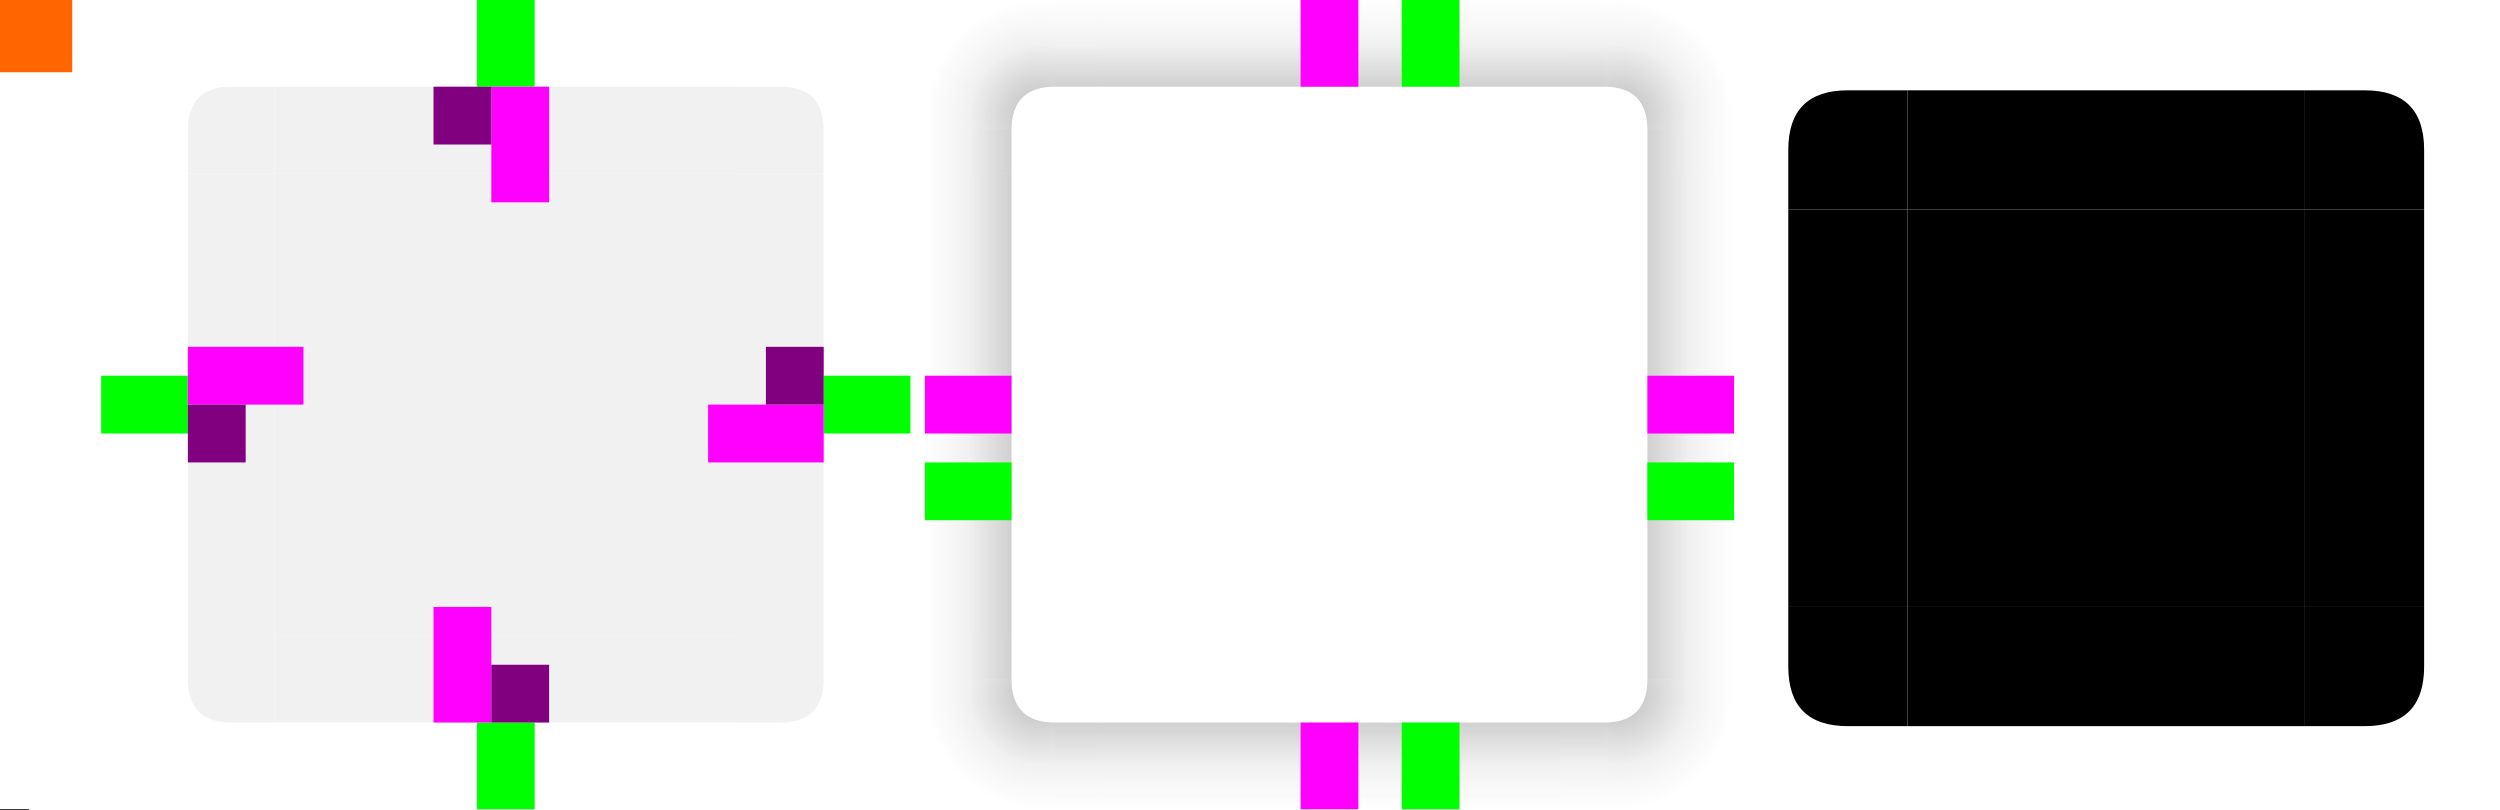
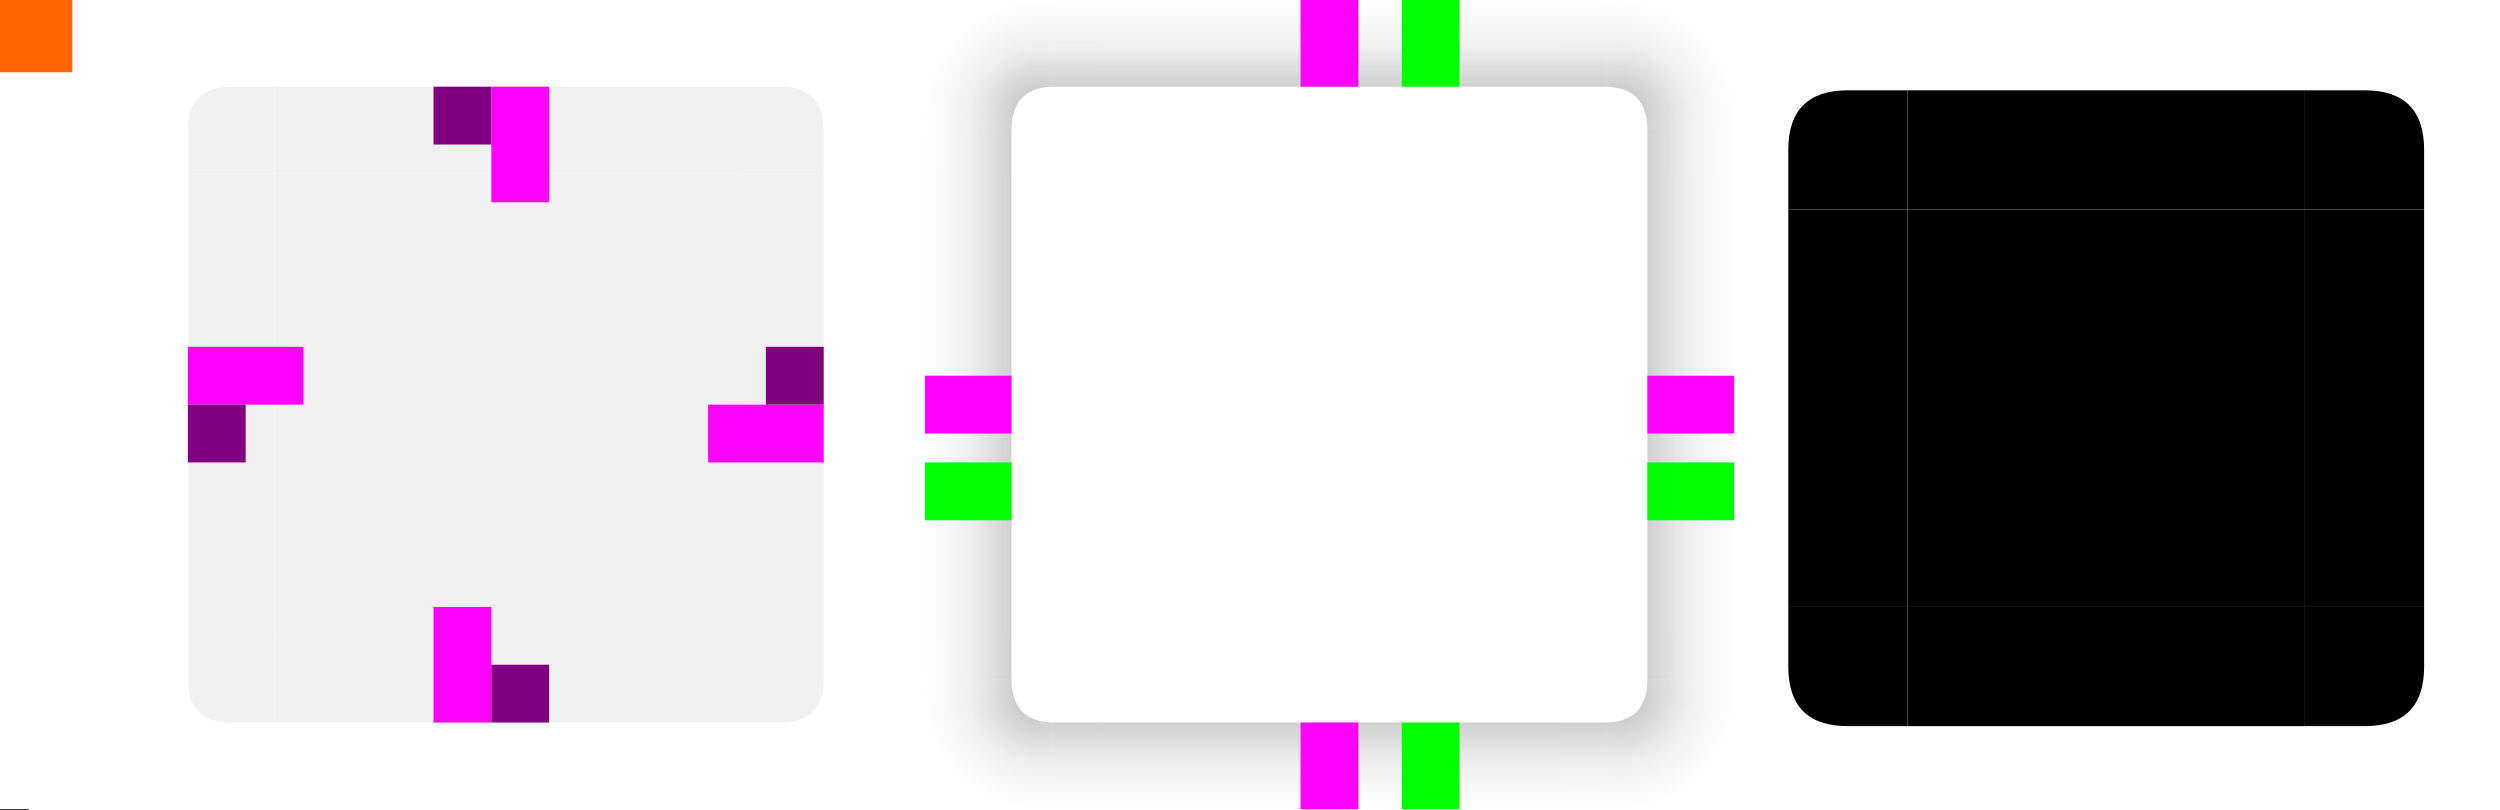
<svg xmlns="http://www.w3.org/2000/svg" xmlns:xlink="http://www.w3.org/1999/xlink" id="svg2" version="1.1" viewBox="0 0 173 56">
  <defs id="defs4">
    <style id="current-color-scheme" type="text/css">.ColorScheme-Text {
        color:#31363b;
        stop-color:#31363b;
      }
      .ColorScheme-Background {
        color:#eff0f1;
        stop-color:#eff0f1;
      }
      .ColorScheme-Highlight {
        color:#3daee9;
        stop-color:#3daee9;
      }
      .ColorScheme-ViewText {
        color:#31363b;
        stop-color:#31363b;
      }
      .ColorScheme-ViewBackground {
        color:#fcfcfc;
        stop-color:#fcfcfc;
      }
      .ColorScheme-ViewHover {
        color:#93cee9;
        stop-color:#93cee9;
      }
      .ColorScheme-ViewFocus{
        color:#3daee9;
        stop-color:#3daee9;
      }
      .ColorScheme-ButtonText {
        color:#31363b;
        stop-color:#31363b;
      }
      .ColorScheme-ButtonBackground {
        color:#eff0f1;
        stop-color:#eff0f1;
      }
      .ColorScheme-ButtonHover {
        color:#93cee9;
        stop-color:#93cee9;
      }
      .ColorScheme-ButtonFocus{
        color:#3daee9;
        stop-color:#3daee9;
      }</style>
    <linearGradient id="linearGradient4950" x1="55" x2="63" y1="932.362" y2="932.362" gradientUnits="userSpaceOnUse">
      <stop id="stop1060" stop-opacity=".3" offset="0" />
      <stop id="stop1091" stop-opacity=".06" offset=".625" />
      <stop id="stop1062" stop-opacity="0" offset="1" />
    </linearGradient>
    <linearGradient id="linearGradient4948" x1="-15" x2="-7" y1="932.362" y2="932.362" gradientUnits="userSpaceOnUse">
      <stop id="stop1084" stop-opacity=".3" offset="0" />
      <stop id="stop1107" stop-opacity=".06" offset=".63" />
      <stop id="stop1086" stop-opacity="0" offset="1" />
    </linearGradient>
    <linearGradient id="linearGradient4942" x1="51" x2="51" y1="48" y2="56" gradientTransform="translate(58)" gradientUnits="userSpaceOnUse">
      <stop id="stop1114" stop-opacity=".3" offset="0" />
      <stop id="stop1097" stop-opacity=".06" offset=".617" />
      <stop id="stop1116" stop-opacity="0" offset="1" />
    </linearGradient>
    <radialGradient id="radialGradient4944" cx="54.25" cy="945.112" r="6" gradientTransform="matrix(-8.2303024e-6,1.333333,-1.333321,-8.2302289e-6,1373.139,-24.32554)" gradientUnits="userSpaceOnUse">
      <stop id="stop1120" stop-opacity=".3" offset="0" />
      <stop id="stop1095" stop-opacity=".06" offset=".628" />
      <stop id="stop1122" stop-opacity="0" offset="1" />
    </radialGradient>
    <linearGradient id="linearGradient4946" x1="55" x2="63" y1="44" y2="44" gradientUnits="userSpaceOnUse">
      <stop id="stop4272" stop-opacity=".3" offset="0" />
      <stop id="stop1093" stop-opacity=".06" offset=".626" />
      <stop id="stop4274" stop-opacity="0" offset="1" />
    </linearGradient>
    <linearGradient id="linearGradient4936" x1="19" x2="19" y1="48" y2="56" gradientTransform="translate(58)" gradientUnits="userSpaceOnUse">
      <stop id="stop1102" stop-opacity=".3" offset="0" />
      <stop id="stop1101" stop-opacity=".06" offset=".628" />
      <stop id="stop1104" stop-opacity="0" offset="1" />
    </linearGradient>
    <radialGradient id="radialGradient4938" cx="7.643" cy="950.362" r="6" gradientTransform="matrix(-1.333333,-1.2763442e-5,1.2763442e-5,-1.333333,83.17835,1315.149)" gradientUnits="userSpaceOnUse">
      <stop id="stop1096" stop-opacity=".3" offset="0" />
      <stop id="stop1103" stop-opacity=".06" offset=".627" />
      <stop id="stop1098" stop-opacity="0" offset="1" />
    </radialGradient>
    <linearGradient id="linearGradient4940" x1="15" x2="7" y1="44" y2="44" gradientUnits="userSpaceOnUse" xlink:href="#linearGradient1082" />
    <linearGradient id="linearGradient1082">
      <stop id="stop1078" stop-opacity=".3" offset="0" />
      <stop id="stop1109" stop-opacity=".06" offset=".626" />
      <stop id="stop1080" stop-opacity="0" offset="1" />
    </linearGradient>
    <linearGradient id="linearGradient4934" x1="952.362" x2="960.362" y1="-35" y2="-35" gradientUnits="userSpaceOnUse">
      <stop id="stop1108" stop-opacity=".3" offset="0" />
      <stop id="stop1099" stop-opacity=".06" offset=".627" />
      <stop id="stop1110" stop-opacity="0" offset="1" />
    </linearGradient>
    <linearGradient id="linearGradient4928" x1="55" x2="63" y1="12" y2="12" gradientUnits="userSpaceOnUse">
      <stop id="stop1054" stop-opacity=".3" offset="0" />
      <stop id="stop1089" stop-opacity=".06" offset=".621" />
      <stop id="stop1056" stop-opacity="0" offset="1" />
    </linearGradient>
    <radialGradient id="radialGradient4930" cx="53.893" cy="911.762" r="6" gradientTransform="matrix(1.333334,7.9263054e-6,-7.7052181e-6,1.333336,41.14987,-1207.686)" gradientUnits="userSpaceOnUse">
      <stop id="stop1048" stop-opacity=".3" offset="0" />
      <stop id="stop1087" stop-opacity=".06" offset=".626" />
      <stop id="stop1050" stop-opacity="0" offset="1" />
    </radialGradient>
    <linearGradient id="linearGradient3056" x1="51" x2="51" y1="8" y2="-2.0185304e-5" gradientTransform="translate(58)" gradientUnits="userSpaceOnUse">
      <stop id="stop1042" stop-opacity=".3" offset="0" />
      <stop id="stop1085" stop-opacity=".06" offset=".621" />
      <stop id="stop1044" stop-opacity="0" offset="1" />
    </linearGradient>
    <linearGradient id="linearGradient4922" x1="15" x2="7" y1="12" y2="12" gradientUnits="userSpaceOnUse" xlink:href="#linearGradient1082" />
    <radialGradient id="radialGradient4924" cx="22.2" cy="913.969" r="6" gradientTransform="matrix(8.5676352e-6,-1.333333,1.333339,8.5676761e-6,-1145.631,37.59215)" gradientUnits="userSpaceOnUse">
      <stop id="stop1072" stop-opacity=".3" offset="0" />
      <stop id="stop1111" stop-opacity=".06" offset=".625" />
      <stop id="stop1074" stop-opacity="0" offset="1" />
    </radialGradient>
    <linearGradient id="linearGradient4926" x1="19" x2="19" y1="8" y2="-2.0185304e-5" gradientTransform="translate(58)" gradientUnits="userSpaceOnUse">
      <stop id="stop1066" stop-opacity=".3" offset="0" />
      <stop id="stop1113" stop-opacity=".06" offset=".618" />
      <stop id="stop1068" stop-opacity="0" offset="1" />
    </linearGradient>
    <linearGradient id="linearGradient3054" x1="-912.362" x2="-904.362" y1="-35" y2="-35" gradientUnits="userSpaceOnUse">
      <stop id="stop1036" stop-opacity=".3" offset="0" />
      <stop id="stop1083" stop-opacity=".06" offset=".619" />
      <stop id="stop1038" stop-opacity="0" offset="1" />
    </linearGradient>
  </defs>
  <g id="layer1" transform="translate(0,-904.3622)">
    <rect id="hint-tile-center" y="904.362" width="5" height="5" fill="#f60" />
    <g id="top">
      <rect id="rect4152" class="ColorScheme-Background" transform="matrix(0,-1,-1,0,0,0)" x="-916.362" y="-51" width="6" height="32" fill="currentColor" opacity=".9" />
    </g>
    <g id="bottom">
      <rect id="rect4148" class="ColorScheme-Background" transform="rotate(90)" x="948.362" y="-51" width="6" height="32" fill="currentColor" opacity=".9" />
    </g>
    <g id="left">
      <rect id="rect4144" class="ColorScheme-Background" transform="scale(-1,1)" x="-19" y="916.362" width="6" height="32" fill="currentColor" opacity=".9" />
    </g>
    <g id="right">
      <rect id="rect4140" class="ColorScheme-Background" x="51" y="916.362" width="6" height="32" fill="currentColor" opacity=".9" />
    </g>
    <g id="center">
      <rect id="rect4401" x="19" y="916.362" width="32" height="32" fill="none" />
      <rect id="rect4138" class="ColorScheme-Background" x="19" y="916.362" width="32" height="32" fill="currentColor" opacity=".9" />
    </g>
    <g id="shadow-top" transform="translate(56.99998,1.7432666e-5)">
      <rect id="rect4820" transform="matrix(0,-1,-1,0,0,0)" x="-916.362" y="-51" width="6" height="32" fill="none" />
      <rect id="rect4822" transform="matrix(0,-1,-1,0,0,0)" x="-910.362" y="-51" width="6" height="32" fill="url(#linearGradient3054)" opacity=".9" />
      <rect id="rect4824" transform="matrix(0,-1,-1,0,0,0)" x="-911.362" y="-51" width="1" height="32" fill="none" />
    </g>
    <g id="shadow-topleft" transform="translate(56.99998,1.7432666e-5)">
      <path id="path4828" transform="translate(0,904.3622)" d="m7 9v3h6v-4 1z" fill="url(#linearGradient4922)" fill-rule="evenodd" opacity=".9" />
      <path id="path4830" transform="translate(-58,904.3622)" d="m65 0v9h6c0-2 1-3 3-3v-6z" fill="url(#radialGradient4924)" fill-rule="evenodd" opacity=".9" />
      <path id="path4832" transform="translate(-58,904.3622)" d="m74 0v6h-1 4v-6h-4z" fill="url(#linearGradient4926)" fill-rule="evenodd" opacity=".9" />
      <rect id="rect4834" transform="scale(-1,1)" x="-19" y="910.362" width="6" height="6" ry="1" fill="none" />
      <rect id="rect4836" transform="scale(-1,1)" x="-19" y="910.362" width="2" height="6" ry="0" fill="none" />
      <rect id="rect4838" transform="scale(-1,1)" x="-18" y="914.362" width="5" height="2" fill="none" />
    </g>
    <g id="shadow-topright" transform="translate(56.99998,1.7432666e-5)">
      <path id="path4842" transform="translate(0,904.3622)" d="m57 9v-1 4h6v-4 1z" fill="url(#linearGradient4928)" fill-rule="evenodd" opacity=".9" />
      <path id="path4844" transform="translate(-58,904.3622)" d="m112 0v6c2 0 3 1 3 3h6v-9z" fill="url(#radialGradient4930)" fill-rule="evenodd" opacity=".9" />
      <path id="path4846" transform="translate(-58,904.3622)" d="m109 0v6h4-1v-6h1z" fill="url(#linearGradient3056)" fill-rule="evenodd" opacity=".9" />
      <rect id="rect4848" x="51" y="910.362" width="6" height="6" ry="1" fill="none" />
      <rect id="rect4850" x="51" y="910.362" width="2" height="6" ry="0" fill="none" />
      <rect id="rect4852" x="52" y="914.362" width="5" height="2" fill="none" />
    </g>
    <g id="shadow-bottom" transform="translate(56.99998,1.7432666e-5)">
      <rect id="rect4856" transform="rotate(90)" x="948.362" y="-51" width="6" height="32" fill="none" />
      <rect id="rect4858" transform="rotate(90)" x="954.362" y="-51" width="6" height="32" fill="url(#linearGradient4934)" opacity=".9" />
      <rect id="rect4860" transform="rotate(90)" x="953.362" y="-51" width="1" height="32" fill="none" />
    </g>
    <g id="shadow-bottomleft" transform="translate(56.99998,1.7432666e-5)">
      <path id="path4864" transform="translate(-58,904.3622)" d="m74 50v6h-1 4v-6h-4z" fill="url(#linearGradient4936)" fill-rule="evenodd" opacity=".9" />
      <path id="path4866" transform="translate(-58,904.3622)" d="m65 47v9h9v-6c-2 0-3-1-3-3z" fill="url(#radialGradient4938)" fill-rule="evenodd" opacity=".9" />
      <path id="path4868" transform="translate(0,904.3622)" d="m7 44v4-1h6v1-4z" fill="url(#linearGradient4940)" fill-rule="evenodd" opacity=".9" />
      <rect id="rect4870" transform="scale(-1)" x="-19" y="-954.362" width="6" height="6" ry="1" fill="none" />
      <rect id="rect4872" transform="scale(-1)" x="-19" y="-954.362" width="2" height="6" ry="0" fill="none" />
      <rect id="rect4874" transform="scale(-1)" x="-18" y="-950.362" width="5" height="2" fill="none" />
    </g>
    <g id="shadow-bottomright" transform="translate(56.99998,1.7432666e-5)">
      <path id="path4878" transform="translate(-58,904.3622)" d="m109 50v6h4-1v-6h1z" fill="url(#linearGradient4942)" fill-rule="evenodd" opacity=".9" />
      <path id="path4880" transform="translate(-58,904.3622)" d="m115 47c0 2-1 3-3 3v6h9v-9z" fill="url(#radialGradient4944)" fill-rule="evenodd" opacity=".9" />
      <path id="path4882" transform="translate(0,904.3622)" d="m57 44v4-1h6v1-4z" fill="url(#linearGradient4946)" fill-rule="evenodd" opacity=".9" />
      <rect id="rect4884" transform="scale(1,-1)" x="51" y="-954.362" width="6" height="6" ry="1" fill="none" />
      <rect id="rect4886" transform="scale(1,-1)" x="51" y="-954.362" width="2" height="6" ry="0" fill="none" />
      <rect id="rect4888" transform="scale(1,-1)" x="52" y="-950.362" width="5" height="2" fill="none" />
    </g>
    <g id="shadow-left" transform="translate(56.99998,1.7432666e-5)">
      <rect id="rect4892" transform="scale(-1,1)" x="-19" y="916.362" width="6" height="32" fill="none" />
      <rect id="rect4894" transform="scale(-1,1)" x="-13" y="916.362" width="6" height="32" fill="url(#linearGradient4948)" opacity=".9" />
      <rect id="rect4896" transform="scale(-1,1)" x="-14" y="916.362" width="1" height="32" fill="none" />
    </g>
    <g id="shadow-right" transform="translate(56.99998,1.7432666e-5)">
      <rect id="rect4900" x="51" y="916.362" width="6" height="32" fill="none" />
      <rect id="rect4902" x="57" y="916.362" width="6" height="32" fill="url(#linearGradient4950)" opacity=".9" />
      <rect id="rect4904" x="56" y="916.362" width="1" height="32" fill="none" />
    </g>
    <g id="shadow-center" transform="translate(56.99998,1.7432666e-5)" fill="none">
      <rect id="rect4908" x="19" y="916.362" width="32" height="32" />
      <rect id="rect4910" x="19" y="916.362" width="32" height="32" />
    </g>
    <rect id="shadow-hint-top-margin" x="90" y="904.362" width="4" height="6" fill="#f0f" />
    <rect id="shadow-hint-bottom-margin" x="90" y="954.362" width="4" height="6" fill="#f0f" />
    <rect id="shadow-hint-right-margin" transform="rotate(90)" x="930.362" y="-120" width="4" height="6" fill="#f0f" />
    <rect id="shadow-hint-left-margin" transform="rotate(90)" x="930.362" y="-70" width="4" height="6" fill="#f0f" />
    <rect y="904.362" x="97" height="6" width="4" id="shadow-hint-inset-top-margin" style="fill:#00ff00;fill-opacity:1;stroke:none" />
    <rect style="fill:#00ff00;fill-opacity:1;stroke:none" id="shadow-hint-inset-bottom-margin" width="4" height="6" x="97" y="954.362" />
    <rect transform="matrix(0,1,-1,0,0,0)" style="fill:#00ff00;fill-opacity:1;stroke:none" id="shadow-hint-inset-right-margin" width="4" height="6" x="936.362" y="-120" />
    <rect transform="matrix(0,1,-1,0,0,0)" y="-70" x="936.362" height="6" width="4" id="shadow-hint-inset-left-margin" style="fill:#00ff00;fill-opacity:1;stroke:none" />
    <rect id="mask-top" x="132" y="910.612" width="27.5" height="8.25" style="paint-order:normal" />
    <rect id="mask-center" x="132" y="918.862" width="27.5" height="27.5" style="paint-order:normal" />
    <rect id="mask-bottom" transform="scale(1,-1)" x="132" y="-954.612" width="27.5" height="8.25" style="paint-order:normal" />
    <rect id="mask-left" transform="rotate(90)" x="918.862" y="-132" width="27.5" height="8.25" style="paint-order:normal" />
    <rect id="mask-right" transform="rotate(90)" x="918.862" y="-167.75" width="27.5" height="8.25" style="paint-order:normal" />
    <path id="mask-bottomright" class="ColorScheme-Background" d="m159.5 954.612v-8.25h8.25v4.125c0 2.75-1.375 4.125-4.125 4.125h-2.75z" />
    <path id="mask-bottomleft" class="ColorScheme-Background" d="m132 954.612v-8.25h-8.25v4.125c0 2.75 1.375 4.125 4.125 4.125h2.75z" />
    <path id="mask-topleft" class="ColorScheme-Background" d="m132 910.612v8.25h-8.25v-4.125c0-2.75 1.375-4.125 4.125-4.125h2.75z" />
    <path id="mask-topright" class="ColorScheme-Background" d="m159.5 910.612v8.25h8.25v-4.125c0-2.75-1.375-4.125-4.125-4.125h-2.75z" />
    <g id="topleft" transform="translate(0,-2.0185303e-5)">
      <path id="rect4159" class="ColorScheme-Background" transform="translate(0,904.3622)" d="m16 6c-2 0-3 1-3 3v3h6v-6h-1 1z" fill="currentColor" opacity=".9" />
    </g>
    <g id="topright" transform="translate(0,-2.0185303e-5)">
      <path id="rect4177" class="ColorScheme-Background" transform="translate(0,904.3622)" d="m51 6v6h6v-3c0-2-1-3-3-3h-2z" fill="currentColor" opacity=".9" />
    </g>
    <g id="bottomleft" transform="translate(0,-2.0185303e-5)">
      <path id="path5048" class="ColorScheme-Background" d="m19 954.362v-6h-6v3c0 2 1 3 3 3h2z" fill="currentColor" opacity=".9" />
    </g>
    <g id="bottomright" transform="translate(0,-2.0185303e-5)">
      <path id="rect4177-6" class="ColorScheme-Background" d="m51 954.362v-6h6v3c0 2-1 3-3 3h-2z" fill="currentColor" opacity=".9" />
    </g>
-     <rect style="fill:#00ff00;fill-opacity:1;stroke:none" id="hint-inset-top-margin" width="4" height="6" x="33" y="904.362" />
-     <rect y="954.362" x="33" height="6" width="4" id="hint-inset-bottom-margin" style="fill:#00ff00;fill-opacity:1;stroke:none" />
-     <rect y="-63" x="930.362" height="6" width="4" id="hint-inset-right-margin" style="fill:#00ff00;fill-opacity:1;stroke:none" transform="matrix(0,1,-1,0,0,0)" />
-     <rect style="fill:#00ff00;fill-opacity:1;stroke:none" id="hint-inset-left-margin" width="4" height="6" x="930.362" y="-13" transform="matrix(0,1,-1,0,0,0)" />
+     <rect style="fill:#00ff00;fill-opacity:1;stroke:none" id="hint-inset-top-margin" width="4" height="0" x="33" y="904.362" />
+     <rect y="954.362" x="33" height="0" width="4" id="hint-inset-bottom-margin" style="fill:#00ff00;fill-opacity:1;stroke:none" />
+     <rect y="-63" x="930.362" height="0" width="4" id="hint-inset-right-margin" style="fill:#00ff00;fill-opacity:1;stroke:none" transform="matrix(0,1,-1,0,0,0)" />
+     <rect style="fill:#00ff00;fill-opacity:1;stroke:none" id="hint-inset-left-margin" width="4" height="0" x="930.362" y="-13" transform="matrix(0,1,-1,0,0,0)" />
    <rect id="thick-hint-top-margin" x="34" y="910.362" width="4" height="8" fill="#f0f" />
    <rect id="thick-hint-bottom-margin" x="30" y="946.362" width="4" height="8" fill="#f0f" />
    <rect id="thick-right-margin" transform="rotate(90)" x="932.362" y="-57" width="4" height="8" fill="#f0f" />
    <rect id="thick-hint-left-margin" transform="rotate(90)" x="928.362" y="-21" width="4" height="8" fill="#f0f" />
    <rect id="hint-bottom-margin" x="34" y="950.362" width="4" height="4" fill="#800080" />
    <rect id="hint-right-margin" transform="rotate(90)" x="928.362" y="-57" width="4" height="4" fill="#800080" />
    <rect id="hint-left-margin" transform="rotate(90)" x="932.362" y="-17" width="4" height="4" fill="#800080" />
    <rect id="hint-top-margin" x="30" y="910.362" width="4" height="4" fill="#800080" />
    <rect id="thick-center" y="960.362" width="2" height="2" />
  </g>
</svg>
